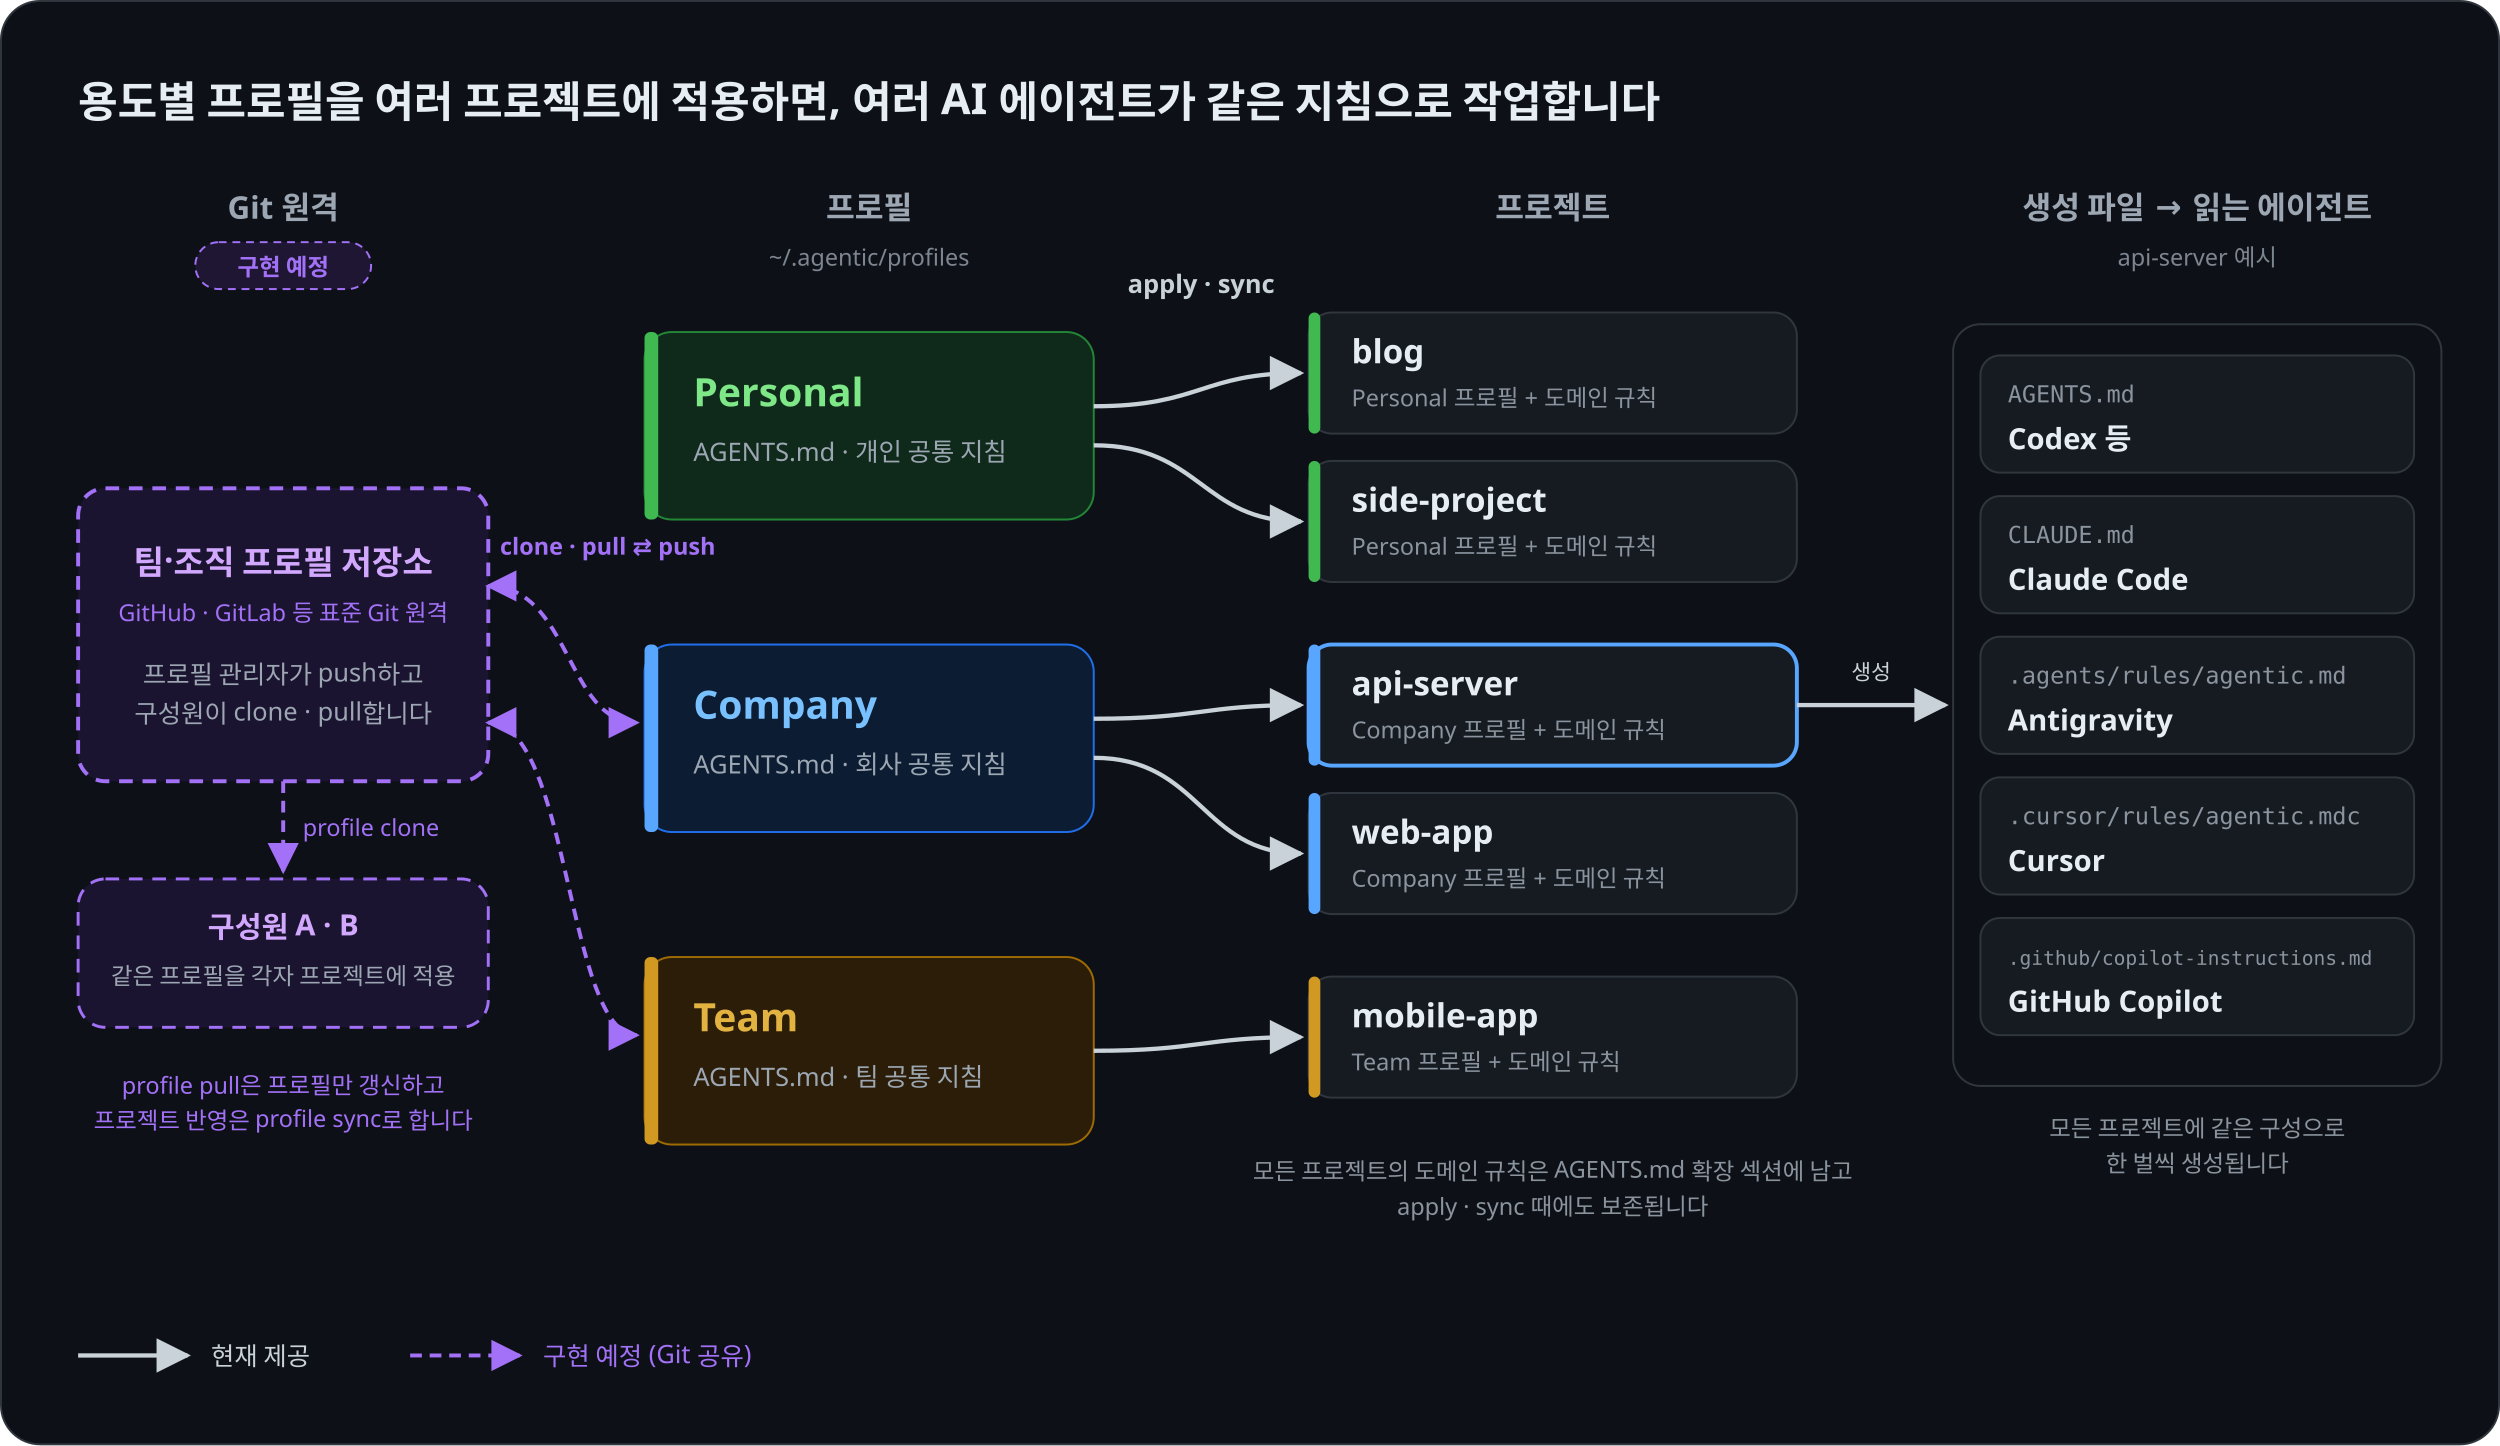
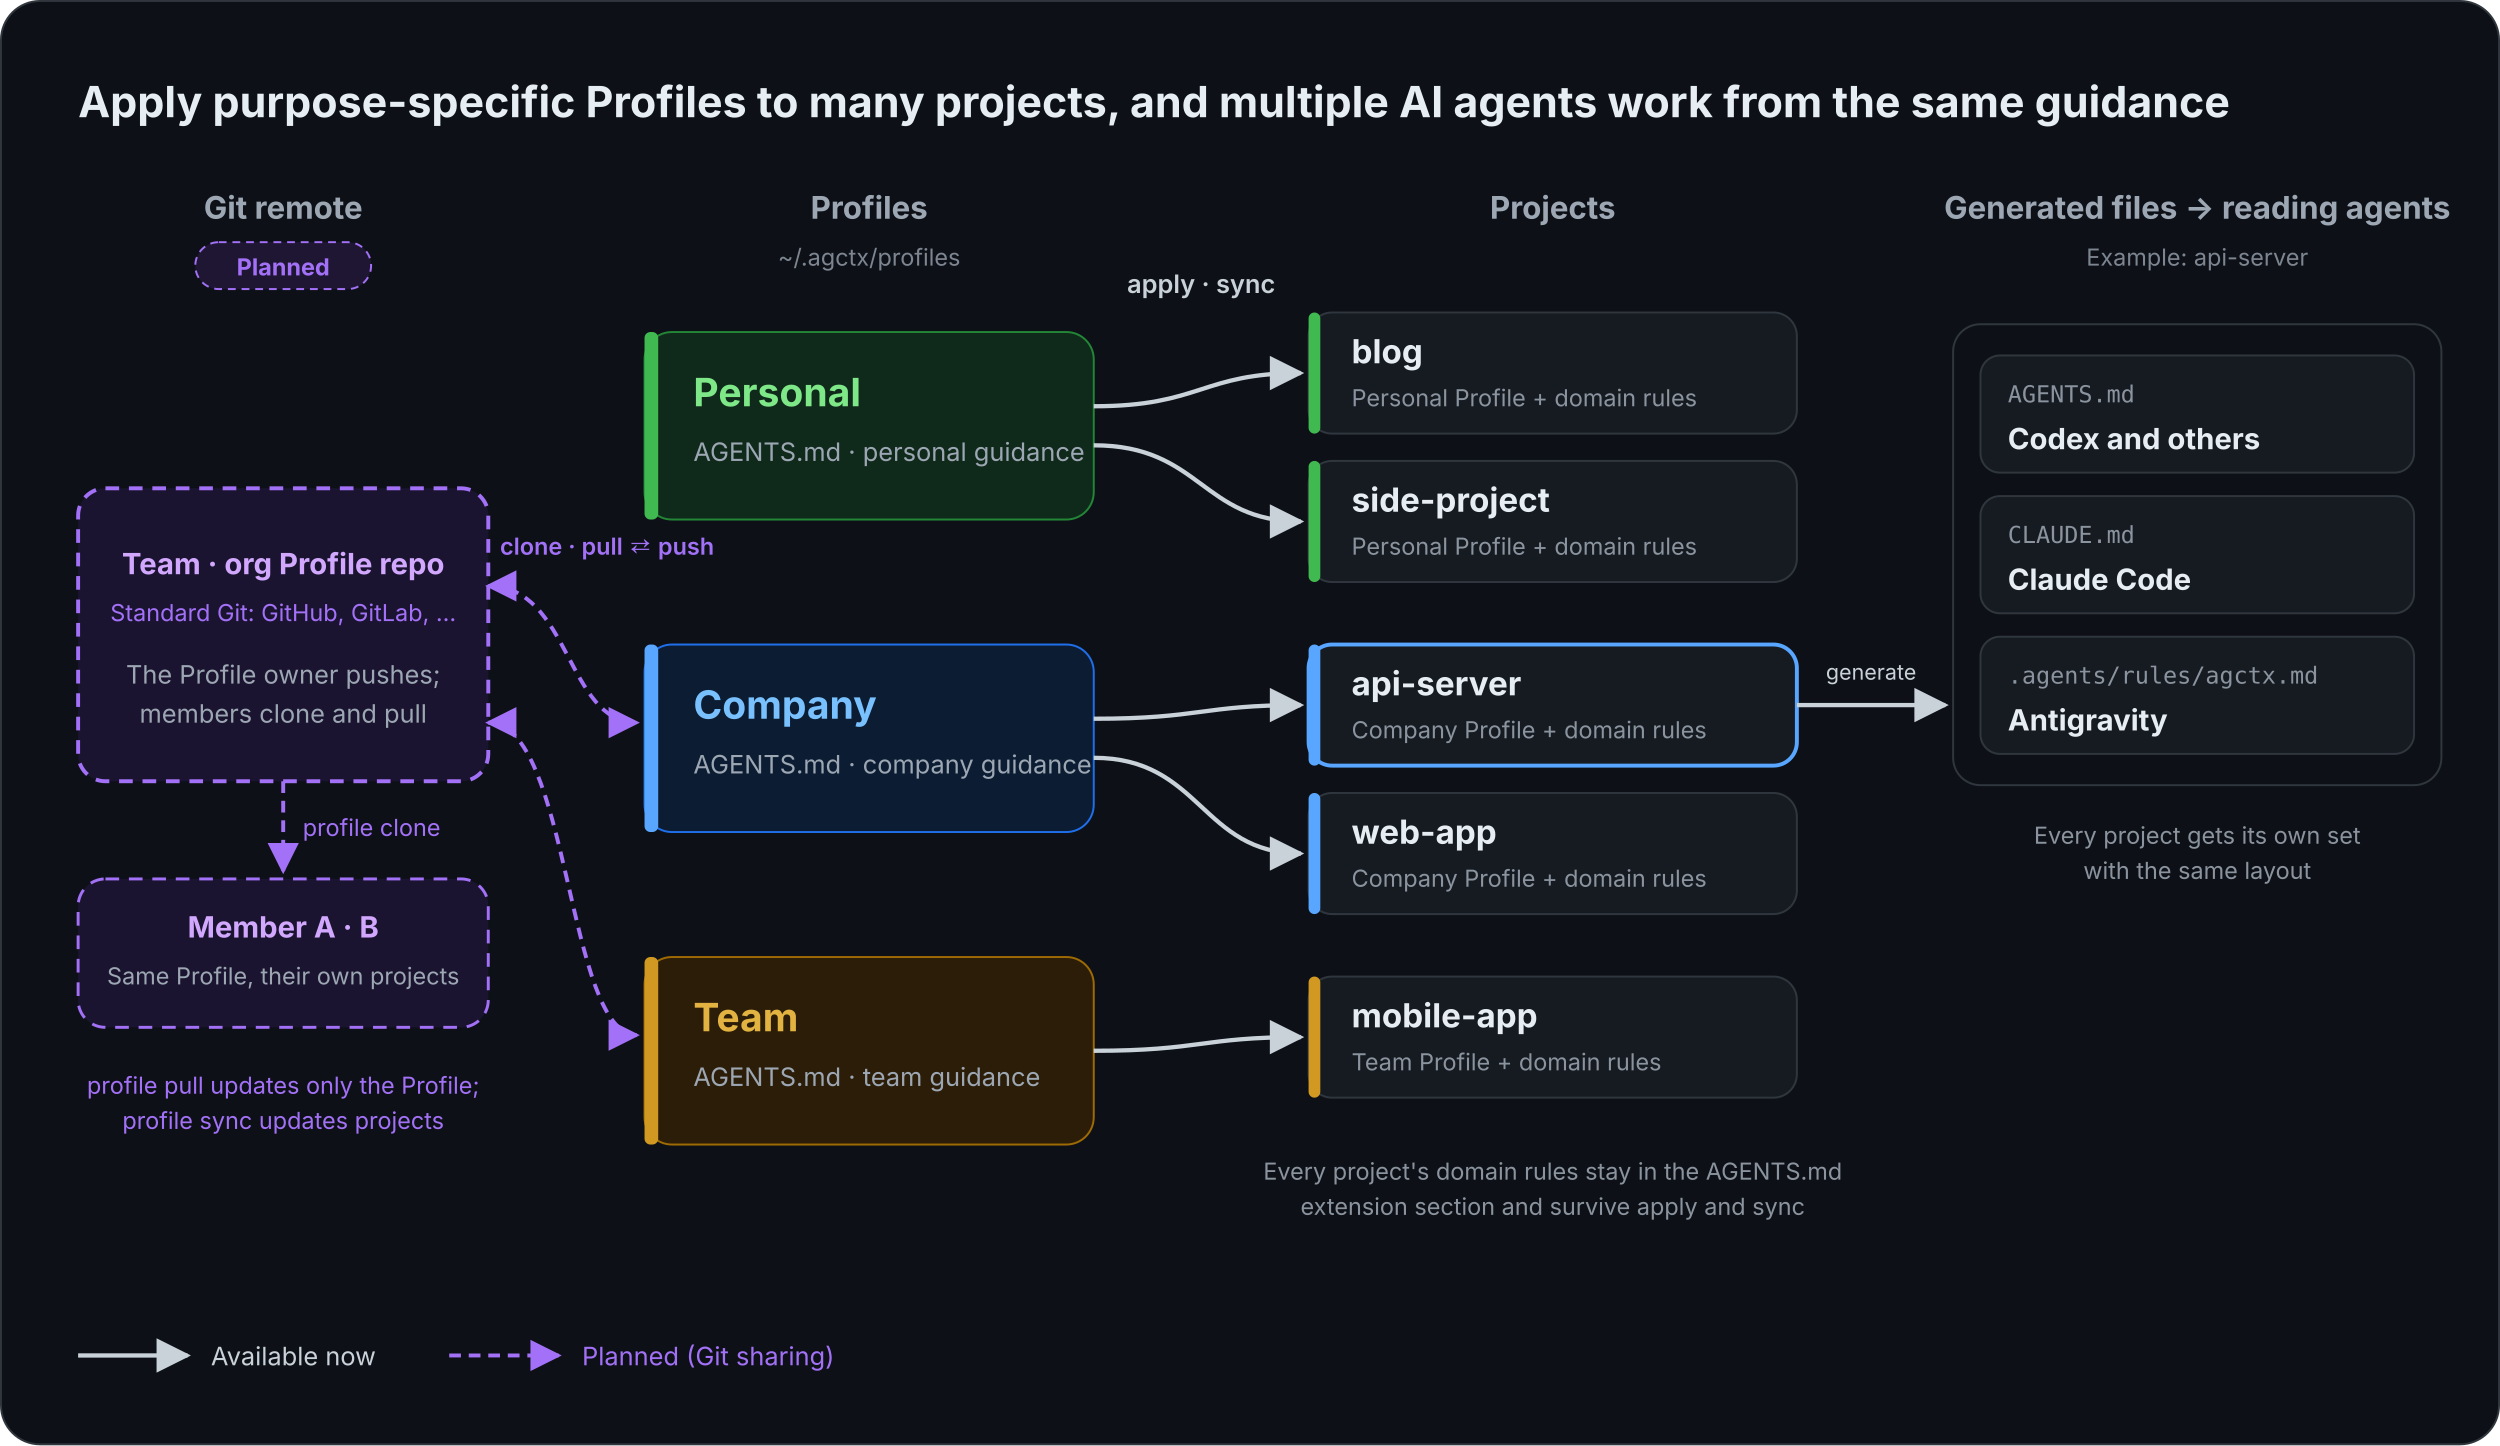
- <svg xmlns="http://www.w3.org/2000/svg" width="1280" height="740" viewBox="0 0 1280 740" font-family="'Pretendard Variable', 'Pretendard', 'Apple SD Gothic Neo', 'Noto Sans KR', sans-serif">
+ <svg xmlns="http://www.w3.org/2000/svg" width="1280" height="740" viewBox="0 0 1280 740" font-family="'Pretendard Variable', 'Pretendard', 'Inter', 'Helvetica Neue', Arial, sans-serif">
  <defs>
    <marker id="arrow" viewBox="0 0 10 10" refX="9" refY="5" markerWidth="8" markerHeight="8" orient="auto-start-reverse">
      <path d="M0,0 L10,5 L0,10 z" fill="#c9d1d9" />
    </marker>
    <marker id="arrow-plan" viewBox="0 0 10 10" refX="9" refY="5" markerWidth="8" markerHeight="8" orient="auto-start-reverse">
      <path d="M0,0 L10,5 L0,10 z" fill="#a371f7" />
    </marker>
  </defs>
  <rect x="0.5" y="0.5" width="1279" height="739" rx="20" fill="#0d1117" stroke="#30363d" />
-   <text x="40" y="60" font-size="22" font-weight="700" fill="#e6edf3">용도별 프로필을 여러 프로젝트에 적용하면, 여러 AI 에이전트가 같은 지침으로 작업합니다</text>
-   <text x="145" y="112" font-size="16" font-weight="700" fill="#9da7b3" text-anchor="middle">Git 원격</text>
+   <text x="40" y="60" font-size="22" font-weight="700" fill="#e6edf3">Apply purpose-specific Profiles to many projects, and multiple AI agents work from the same guidance</text>
+   <text x="145" y="112" font-size="16" font-weight="700" fill="#9da7b3" text-anchor="middle">Git remote</text>
  <rect x="100" y="124" width="90" height="24" rx="12" fill="#1e1633" stroke="#a371f7" stroke-dasharray="4 3" />
-   <text x="145" y="141" font-size="12" font-weight="700" fill="#a371f7" text-anchor="middle">구현 예정</text>
-   <text x="445" y="112" font-size="16" font-weight="700" fill="#9da7b3" text-anchor="middle">프로필</text>
-   <text x="445" y="136" font-size="12" fill="#7d8590" text-anchor="middle">~/.agentic/profiles</text>
-   <text x="795" y="112" font-size="16" font-weight="700" fill="#9da7b3" text-anchor="middle">프로젝트</text>
-   <text x="1125" y="112" font-size="16" font-weight="700" fill="#9da7b3" text-anchor="middle">생성 파일 → 읽는 에이전트</text>
-   <text x="1125" y="136" font-size="12" fill="#7d8590" text-anchor="middle">api-server 예시</text>
+   <text x="145" y="141" font-size="12" font-weight="700" fill="#a371f7" text-anchor="middle">Planned</text>
+   <text x="445" y="112" font-size="16" font-weight="700" fill="#9da7b3" text-anchor="middle">Profiles</text>
+   <text x="445" y="136" font-size="12" fill="#7d8590" text-anchor="middle">~/.agctx/profiles</text>
+   <text x="795" y="112" font-size="16" font-weight="700" fill="#9da7b3" text-anchor="middle">Projects</text>
+   <text x="1125" y="112" font-size="16" font-weight="700" fill="#9da7b3" text-anchor="middle">Generated files → reading agents</text>
+   <text x="1125" y="136" font-size="12" fill="#7d8590" text-anchor="middle">Example: api-server</text>
  <rect x="40" y="250" width="210" height="150" rx="14" fill="#1a1430" stroke="#a371f7" stroke-width="2" stroke-dasharray="7 5" />
-   <text x="145" y="294" font-size="17" font-weight="700" fill="#d2a8ff" text-anchor="middle">팀·조직 프로필 저장소</text>
-   <text x="145" y="318" font-size="12" fill="#a371f7" text-anchor="middle">GitHub · GitLab 등 표준 Git 원격</text>
-   <text x="145" y="350" font-size="13" fill="#9da7b3" text-anchor="middle">프로필 관리자가 push하고</text>
-   <text x="145" y="370" font-size="13" fill="#9da7b3" text-anchor="middle">구성원이 clone · pull합니다</text>
+   <text x="145" y="294" font-size="15" font-weight="700" fill="#d2a8ff" text-anchor="middle">Team · org Profile repo</text>
+   <text x="145" y="318" font-size="12" fill="#a371f7" text-anchor="middle">Standard Git: GitHub, GitLab, …</text>
+   <text x="145" y="350" font-size="13" fill="#9da7b3" text-anchor="middle">The Profile owner pushes;</text>
+   <text x="145" y="370" font-size="13" fill="#9da7b3" text-anchor="middle">members clone and pull</text>
  <rect x="40" y="450" width="210" height="76" rx="14" fill="#1a1430" stroke="#a371f7" stroke-width="1.5" stroke-dasharray="7 5" />
-   <text x="145" y="480" font-size="15" font-weight="700" fill="#d2a8ff" text-anchor="middle">구성원 A · B</text>
-   <text x="145" y="504" font-size="12" fill="#9da7b3" text-anchor="middle">같은 프로필을 각자 프로젝트에 적용</text>
+   <text x="145" y="480" font-size="15" font-weight="700" fill="#d2a8ff" text-anchor="middle">Member A · B</text>
+   <text x="145" y="504" font-size="12" fill="#9da7b3" text-anchor="middle">Same Profile, their own projects</text>
  <path d="M145,400 L145,446" fill="none" stroke="#a371f7" stroke-width="2" stroke-dasharray="6 4" marker-end="url(#arrow-plan)" />
  <text x="155" y="428" font-size="12" fill="#a371f7">profile clone</text>
-   <text x="145" y="560" font-size="12" fill="#a371f7" text-anchor="middle">profile pull은 프로필만 갱신하고</text>
-   <text x="145" y="578" font-size="12" fill="#a371f7" text-anchor="middle">프로젝트 반영은 profile sync로 합니다</text>
+   <text x="145" y="560" font-size="12" fill="#a371f7" text-anchor="middle">profile pull updates only the Profile;</text>
+   <text x="145" y="578" font-size="12" fill="#a371f7" text-anchor="middle">profile sync updates projects</text>
  <path d="M250,300 C292,300 290,370 326,370" fill="none" stroke="#a371f7" stroke-width="2" stroke-dasharray="6 4" marker-start="url(#arrow-plan)" marker-end="url(#arrow-plan)" />
  <path d="M250,370 C292,370 290,530 326,530" fill="none" stroke="#a371f7" stroke-width="2" stroke-dasharray="6 4" marker-start="url(#arrow-plan)" marker-end="url(#arrow-plan)" />
  <text x="256" y="284" font-size="12" font-weight="600" fill="#a371f7">clone · pull ⇄ push</text>
  <g>
    <rect x="330" y="170" width="230" height="96" rx="14" fill="#0f2a1a" stroke="#238636" />
    <rect x="330" y="170" width="7" height="96" rx="3" fill="#3fb950" />
    <text x="355" y="208" font-size="20" font-weight="700" fill="#7ee787">Personal</text>
-     <text x="355" y="236" font-size="13" fill="#9da7b3">AGENTS.md · 개인 공통 지침</text>
+     <text x="355" y="236" font-size="13" fill="#9da7b3">AGENTS.md · personal guidance</text>
  </g>
  <g>
    <rect x="330" y="330" width="230" height="96" rx="14" fill="#0c1d33" stroke="#1f6feb" />
    <rect x="330" y="330" width="7" height="96" rx="3" fill="#58a6ff" />
    <text x="355" y="368" font-size="20" font-weight="700" fill="#79c0ff">Company</text>
-     <text x="355" y="396" font-size="13" fill="#9da7b3">AGENTS.md · 회사 공통 지침</text>
+     <text x="355" y="396" font-size="13" fill="#9da7b3">AGENTS.md · company guidance</text>
  </g>
  <g>
    <rect x="330" y="490" width="230" height="96" rx="14" fill="#2b1d07" stroke="#9e6a03" />
    <rect x="330" y="490" width="7" height="96" rx="3" fill="#d29922" />
    <text x="355" y="528" font-size="20" font-weight="700" fill="#e3b341">Team</text>
-     <text x="355" y="556" font-size="13" fill="#9da7b3">AGENTS.md · 팀 공통 지침</text>
+     <text x="355" y="556" font-size="13" fill="#9da7b3">AGENTS.md · team guidance</text>
  </g>
  <text x="615" y="150" font-size="13" font-weight="600" fill="#c9d1d9" text-anchor="middle">apply · sync</text>
  <path d="M560,208 C615,208 615,191 666,191" fill="none" stroke="#c9d1d9" stroke-width="2.2" marker-end="url(#arrow)" />
  <path d="M560,228 C615,228 615,267 666,267" fill="none" stroke="#c9d1d9" stroke-width="2.2" marker-end="url(#arrow)" />
  <path d="M560,368 C615,368 615,361 666,361" fill="none" stroke="#c9d1d9" stroke-width="2.2" marker-end="url(#arrow)" />
  <path d="M560,388 C615,388 615,437 666,437" fill="none" stroke="#c9d1d9" stroke-width="2.2" marker-end="url(#arrow)" />
  <path d="M560,538 C615,538 615,531 666,531" fill="none" stroke="#c9d1d9" stroke-width="2.2" marker-end="url(#arrow)" />
  <g>
    <rect x="670" y="160" width="250" height="62" rx="12" fill="#161b22" stroke="#30363d" />
    <rect x="670" y="160" width="6" height="62" rx="3" fill="#3fb950" />
    <text x="692" y="186" font-size="17" font-weight="700" fill="#e6edf3">blog</text>
-     <text x="692" y="208" font-size="12" fill="#8b949e">Personal 프로필 + 도메인 규칙</text>
+     <text x="692" y="208" font-size="12" fill="#8b949e">Personal Profile + domain rules</text>
  </g>
  <g>
    <rect x="670" y="236" width="250" height="62" rx="12" fill="#161b22" stroke="#30363d" />
    <rect x="670" y="236" width="6" height="62" rx="3" fill="#3fb950" />
    <text x="692" y="262" font-size="17" font-weight="700" fill="#e6edf3">side-project</text>
-     <text x="692" y="284" font-size="12" fill="#8b949e">Personal 프로필 + 도메인 규칙</text>
+     <text x="692" y="284" font-size="12" fill="#8b949e">Personal Profile + domain rules</text>
  </g>
  <g>
    <rect x="670" y="330" width="250" height="62" rx="12" fill="#161b22" stroke="#58a6ff" stroke-width="2" />
    <rect x="670" y="330" width="6" height="62" rx="3" fill="#58a6ff" />
    <text x="692" y="356" font-size="17" font-weight="700" fill="#e6edf3">api-server</text>
-     <text x="692" y="378" font-size="12" fill="#8b949e">Company 프로필 + 도메인 규칙</text>
+     <text x="692" y="378" font-size="12" fill="#8b949e">Company Profile + domain rules</text>
  </g>
  <g>
    <rect x="670" y="406" width="250" height="62" rx="12" fill="#161b22" stroke="#30363d" />
    <rect x="670" y="406" width="6" height="62" rx="3" fill="#58a6ff" />
    <text x="692" y="432" font-size="17" font-weight="700" fill="#e6edf3">web-app</text>
-     <text x="692" y="454" font-size="12" fill="#8b949e">Company 프로필 + 도메인 규칙</text>
+     <text x="692" y="454" font-size="12" fill="#8b949e">Company Profile + domain rules</text>
  </g>
  <g>
    <rect x="670" y="500" width="250" height="62" rx="12" fill="#161b22" stroke="#30363d" />
    <rect x="670" y="500" width="6" height="62" rx="3" fill="#d29922" />
    <text x="692" y="526" font-size="17" font-weight="700" fill="#e6edf3">mobile-app</text>
-     <text x="692" y="548" font-size="12" fill="#8b949e">Team 프로필 + 도메인 규칙</text>
+     <text x="692" y="548" font-size="12" fill="#8b949e">Team Profile + domain rules</text>
  </g>
-   <text x="795" y="604" font-size="12" fill="#8b949e" text-anchor="middle">모든 프로젝트의 도메인 규칙은 AGENTS.md 확장 섹션에 남고</text>
-   <text x="795" y="622" font-size="12" fill="#8b949e" text-anchor="middle">apply · sync 때에도 보존됩니다</text>
+   <text x="795" y="604" font-size="12" fill="#8b949e" text-anchor="middle">Every project's domain rules stay in the AGENTS.md</text>
+   <text x="795" y="622" font-size="12" fill="#8b949e" text-anchor="middle">extension section and survive apply and sync</text>
  <path d="M920,361 L996,361" fill="none" stroke="#c9d1d9" stroke-width="2.2" marker-end="url(#arrow)" />
-   <text x="958" y="348" font-size="11" fill="#c9d1d9" text-anchor="middle">생성</text>
-   <text x="1125" y="582" font-size="12" fill="#8b949e" text-anchor="middle">모든 프로젝트에 같은 구성으로</text>
-   <text x="1125" y="600" font-size="12" fill="#8b949e" text-anchor="middle">한 벌씩 생성됩니다</text>
-   <rect x="1000" y="166" width="250" height="390" rx="14" fill="#0d1117" stroke="#30363d" />
+   <text x="958" y="348" font-size="11" fill="#c9d1d9" text-anchor="middle">generate</text>
+   <text x="1125" y="432" font-size="12" fill="#8b949e" text-anchor="middle">Every project gets its own set</text>
+   <text x="1125" y="450" font-size="12" fill="#8b949e" text-anchor="middle">with the same layout</text>
+   <rect x="1000" y="166" width="250" height="236" rx="14" fill="#0d1117" stroke="#30363d" />
  <g font-size="15" font-weight="700" fill="#e6edf3">
    <rect x="1014" y="182" width="222" height="60" rx="10" fill="#161b22" stroke="#30363d" />
    <text x="1028" y="206" font-family="ui-monospace, 'SF Mono', Menlo, monospace" font-size="12" font-weight="400" fill="#8b949e">AGENTS.md</text>
-     <text x="1028" y="230">Codex 등</text>
+     <text x="1028" y="230">Codex and others</text>
    <rect x="1014" y="254" width="222" height="60" rx="10" fill="#161b22" stroke="#30363d" />
    <text x="1028" y="278" font-family="ui-monospace, 'SF Mono', Menlo, monospace" font-size="12" font-weight="400" fill="#8b949e">CLAUDE.md</text>
    <text x="1028" y="302">Claude Code</text>
    <rect x="1014" y="326" width="222" height="60" rx="10" fill="#161b22" stroke="#30363d" />
-     <text x="1028" y="350" font-family="ui-monospace, 'SF Mono', Menlo, monospace" font-size="12" font-weight="400" fill="#8b949e">.agents/rules/agentic.md</text>
+     <text x="1028" y="350" font-family="ui-monospace, 'SF Mono', Menlo, monospace" font-size="12" font-weight="400" fill="#8b949e">.agents/rules/agctx.md</text>
    <text x="1028" y="374">Antigravity</text>
-     <rect x="1014" y="398" width="222" height="60" rx="10" fill="#161b22" stroke="#30363d" />
-     <text x="1028" y="422" font-family="ui-monospace, 'SF Mono', Menlo, monospace" font-size="12" font-weight="400" fill="#8b949e">.cursor/rules/agentic.mdc</text>
-     <text x="1028" y="446">Cursor</text>
-     <rect x="1014" y="470" width="222" height="60" rx="10" fill="#161b22" stroke="#30363d" />
-     <text x="1028" y="494" font-family="ui-monospace, 'SF Mono', Menlo, monospace" font-size="10" font-weight="400" fill="#8b949e">.github/copilot-instructions.md</text>
-     <text x="1028" y="518">GitHub Copilot</text>
  </g>
  <path d="M40,694 L96,694" stroke="#c9d1d9" stroke-width="2.2" marker-end="url(#arrow)" />
-   <text x="108" y="699" font-size="13" fill="#c9d1d9">현재 제공</text>
-   <path d="M210,694 L266,694" stroke="#a371f7" stroke-width="2" stroke-dasharray="6 4" marker-end="url(#arrow-plan)" />
-   <text x="278" y="699" font-size="13" fill="#a371f7">구현 예정 (Git 공유)</text>
+   <text x="108" y="699" font-size="13" fill="#c9d1d9">Available now</text>
+   <path d="M230,694 L286,694" stroke="#a371f7" stroke-width="2" stroke-dasharray="6 4" marker-end="url(#arrow-plan)" />
+   <text x="298" y="699" font-size="13" fill="#a371f7">Planned (Git sharing)</text>
</svg>
